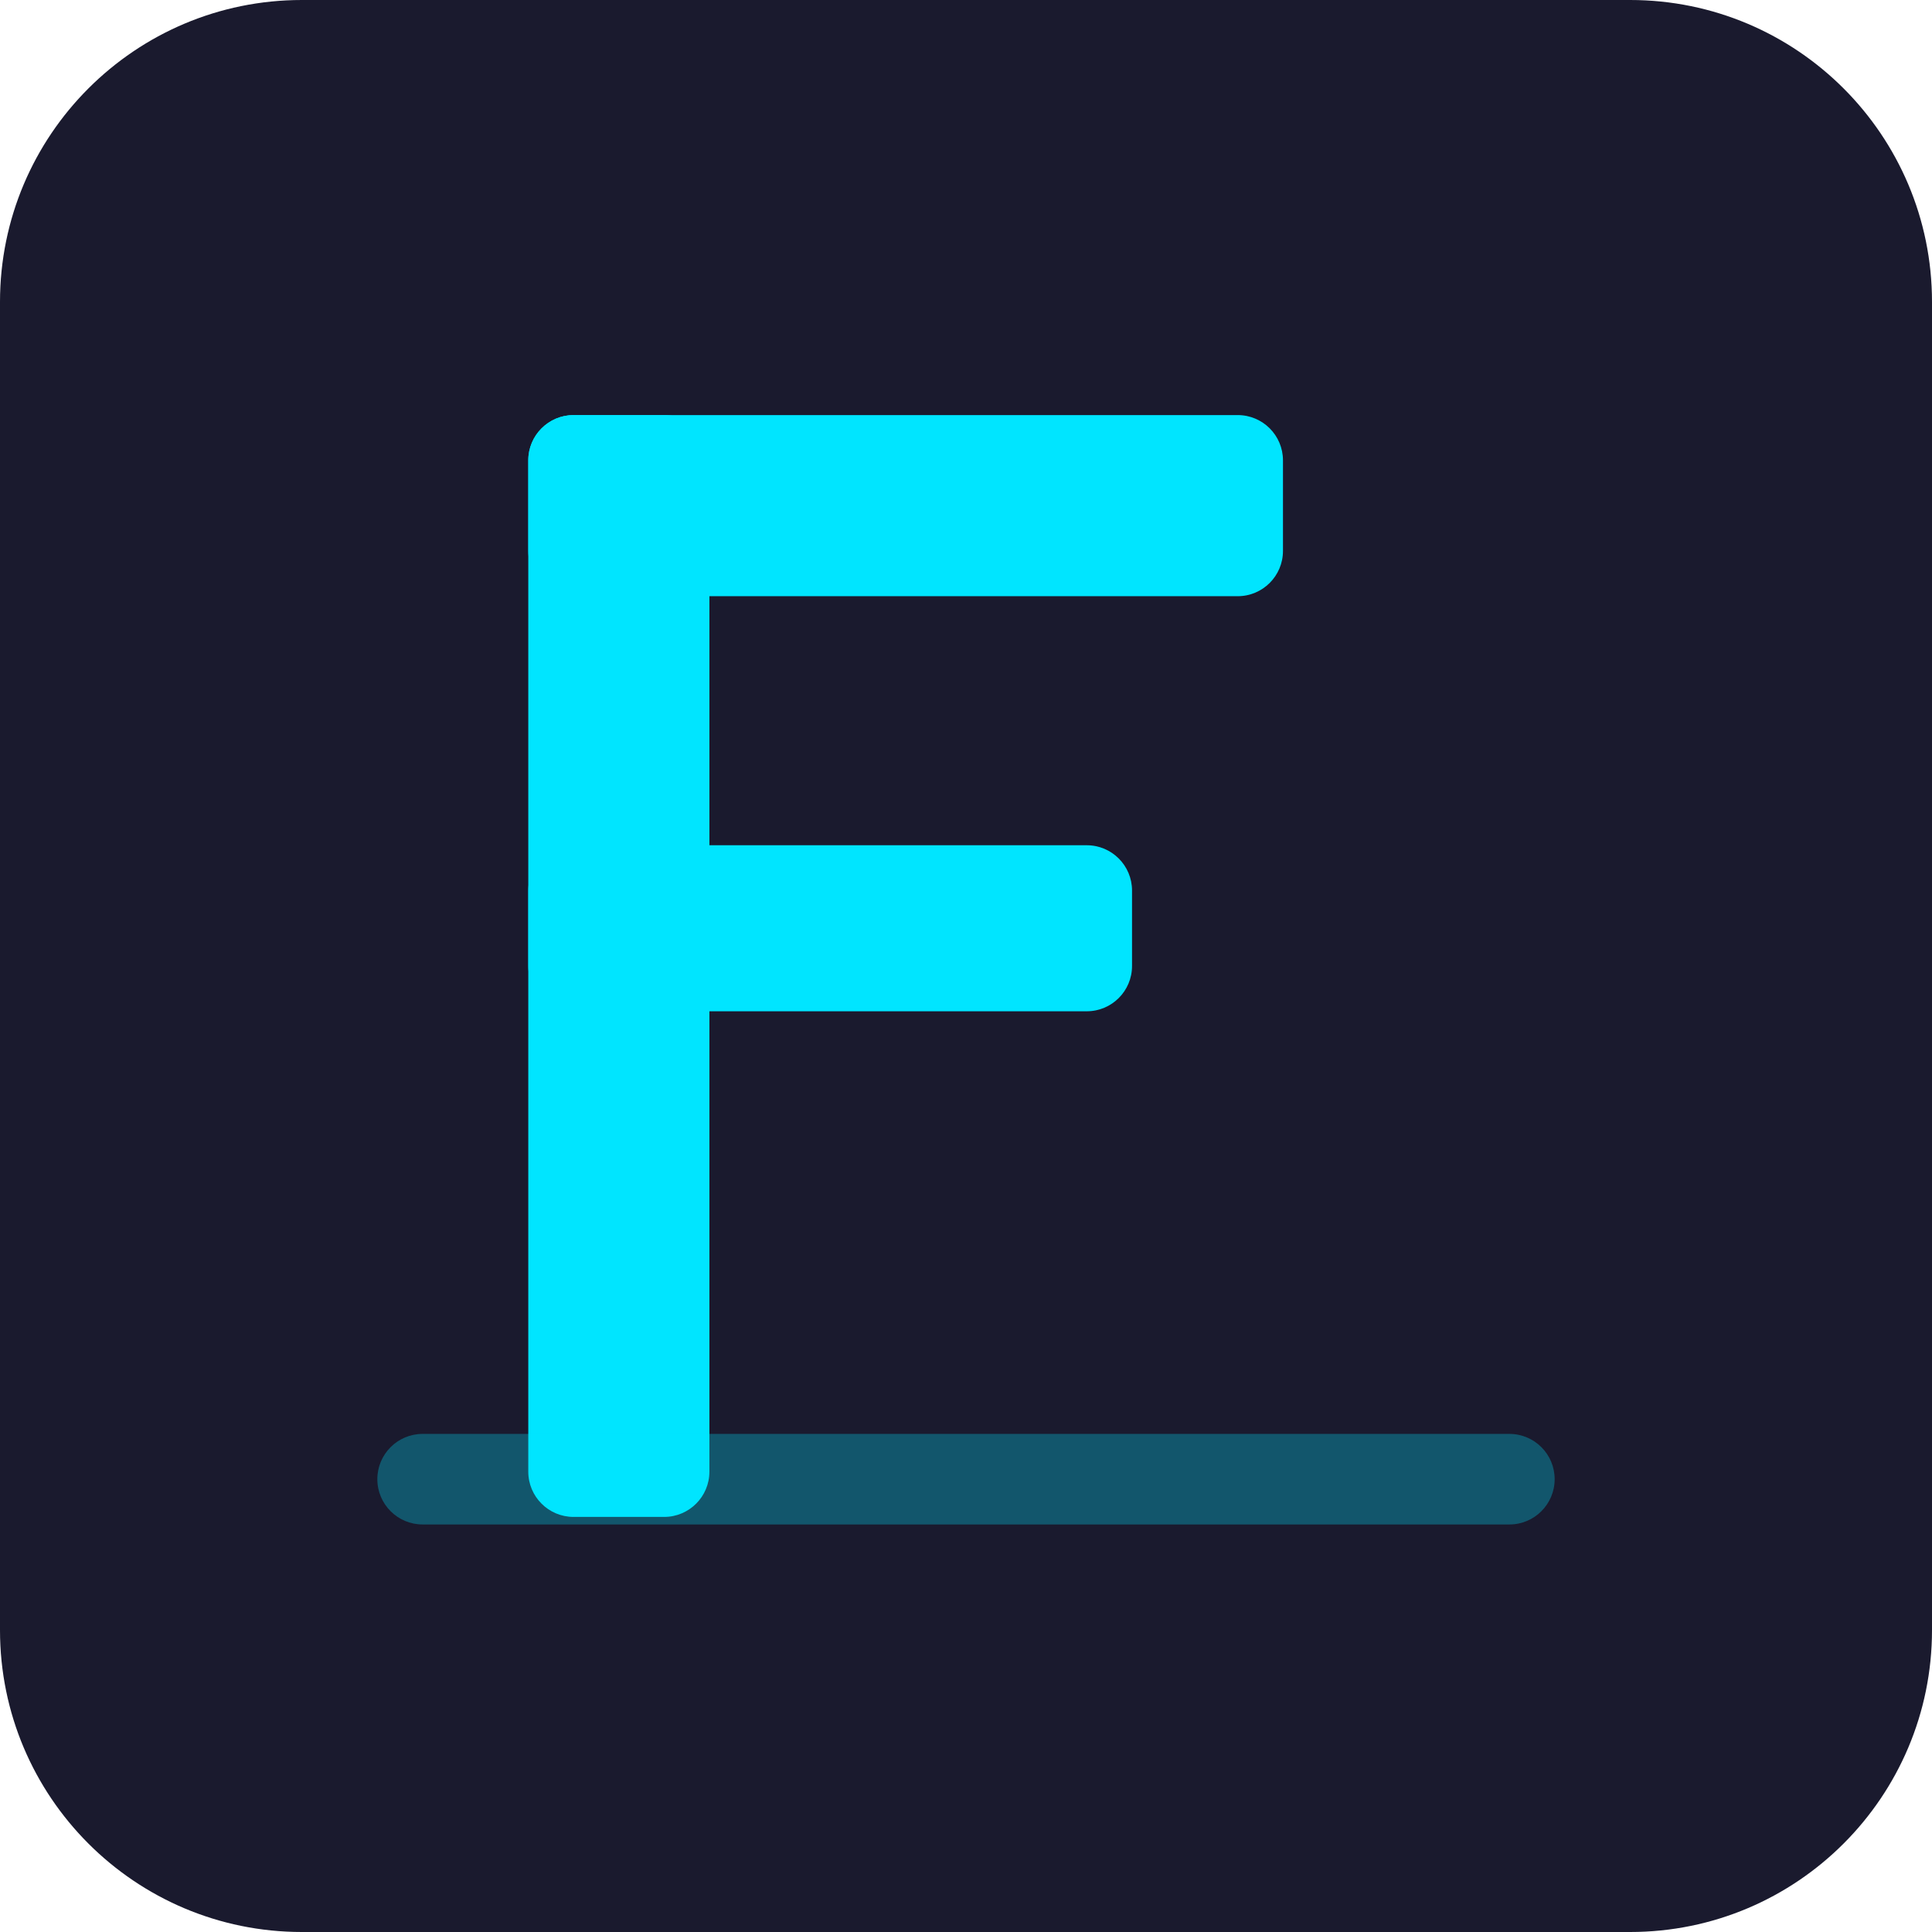
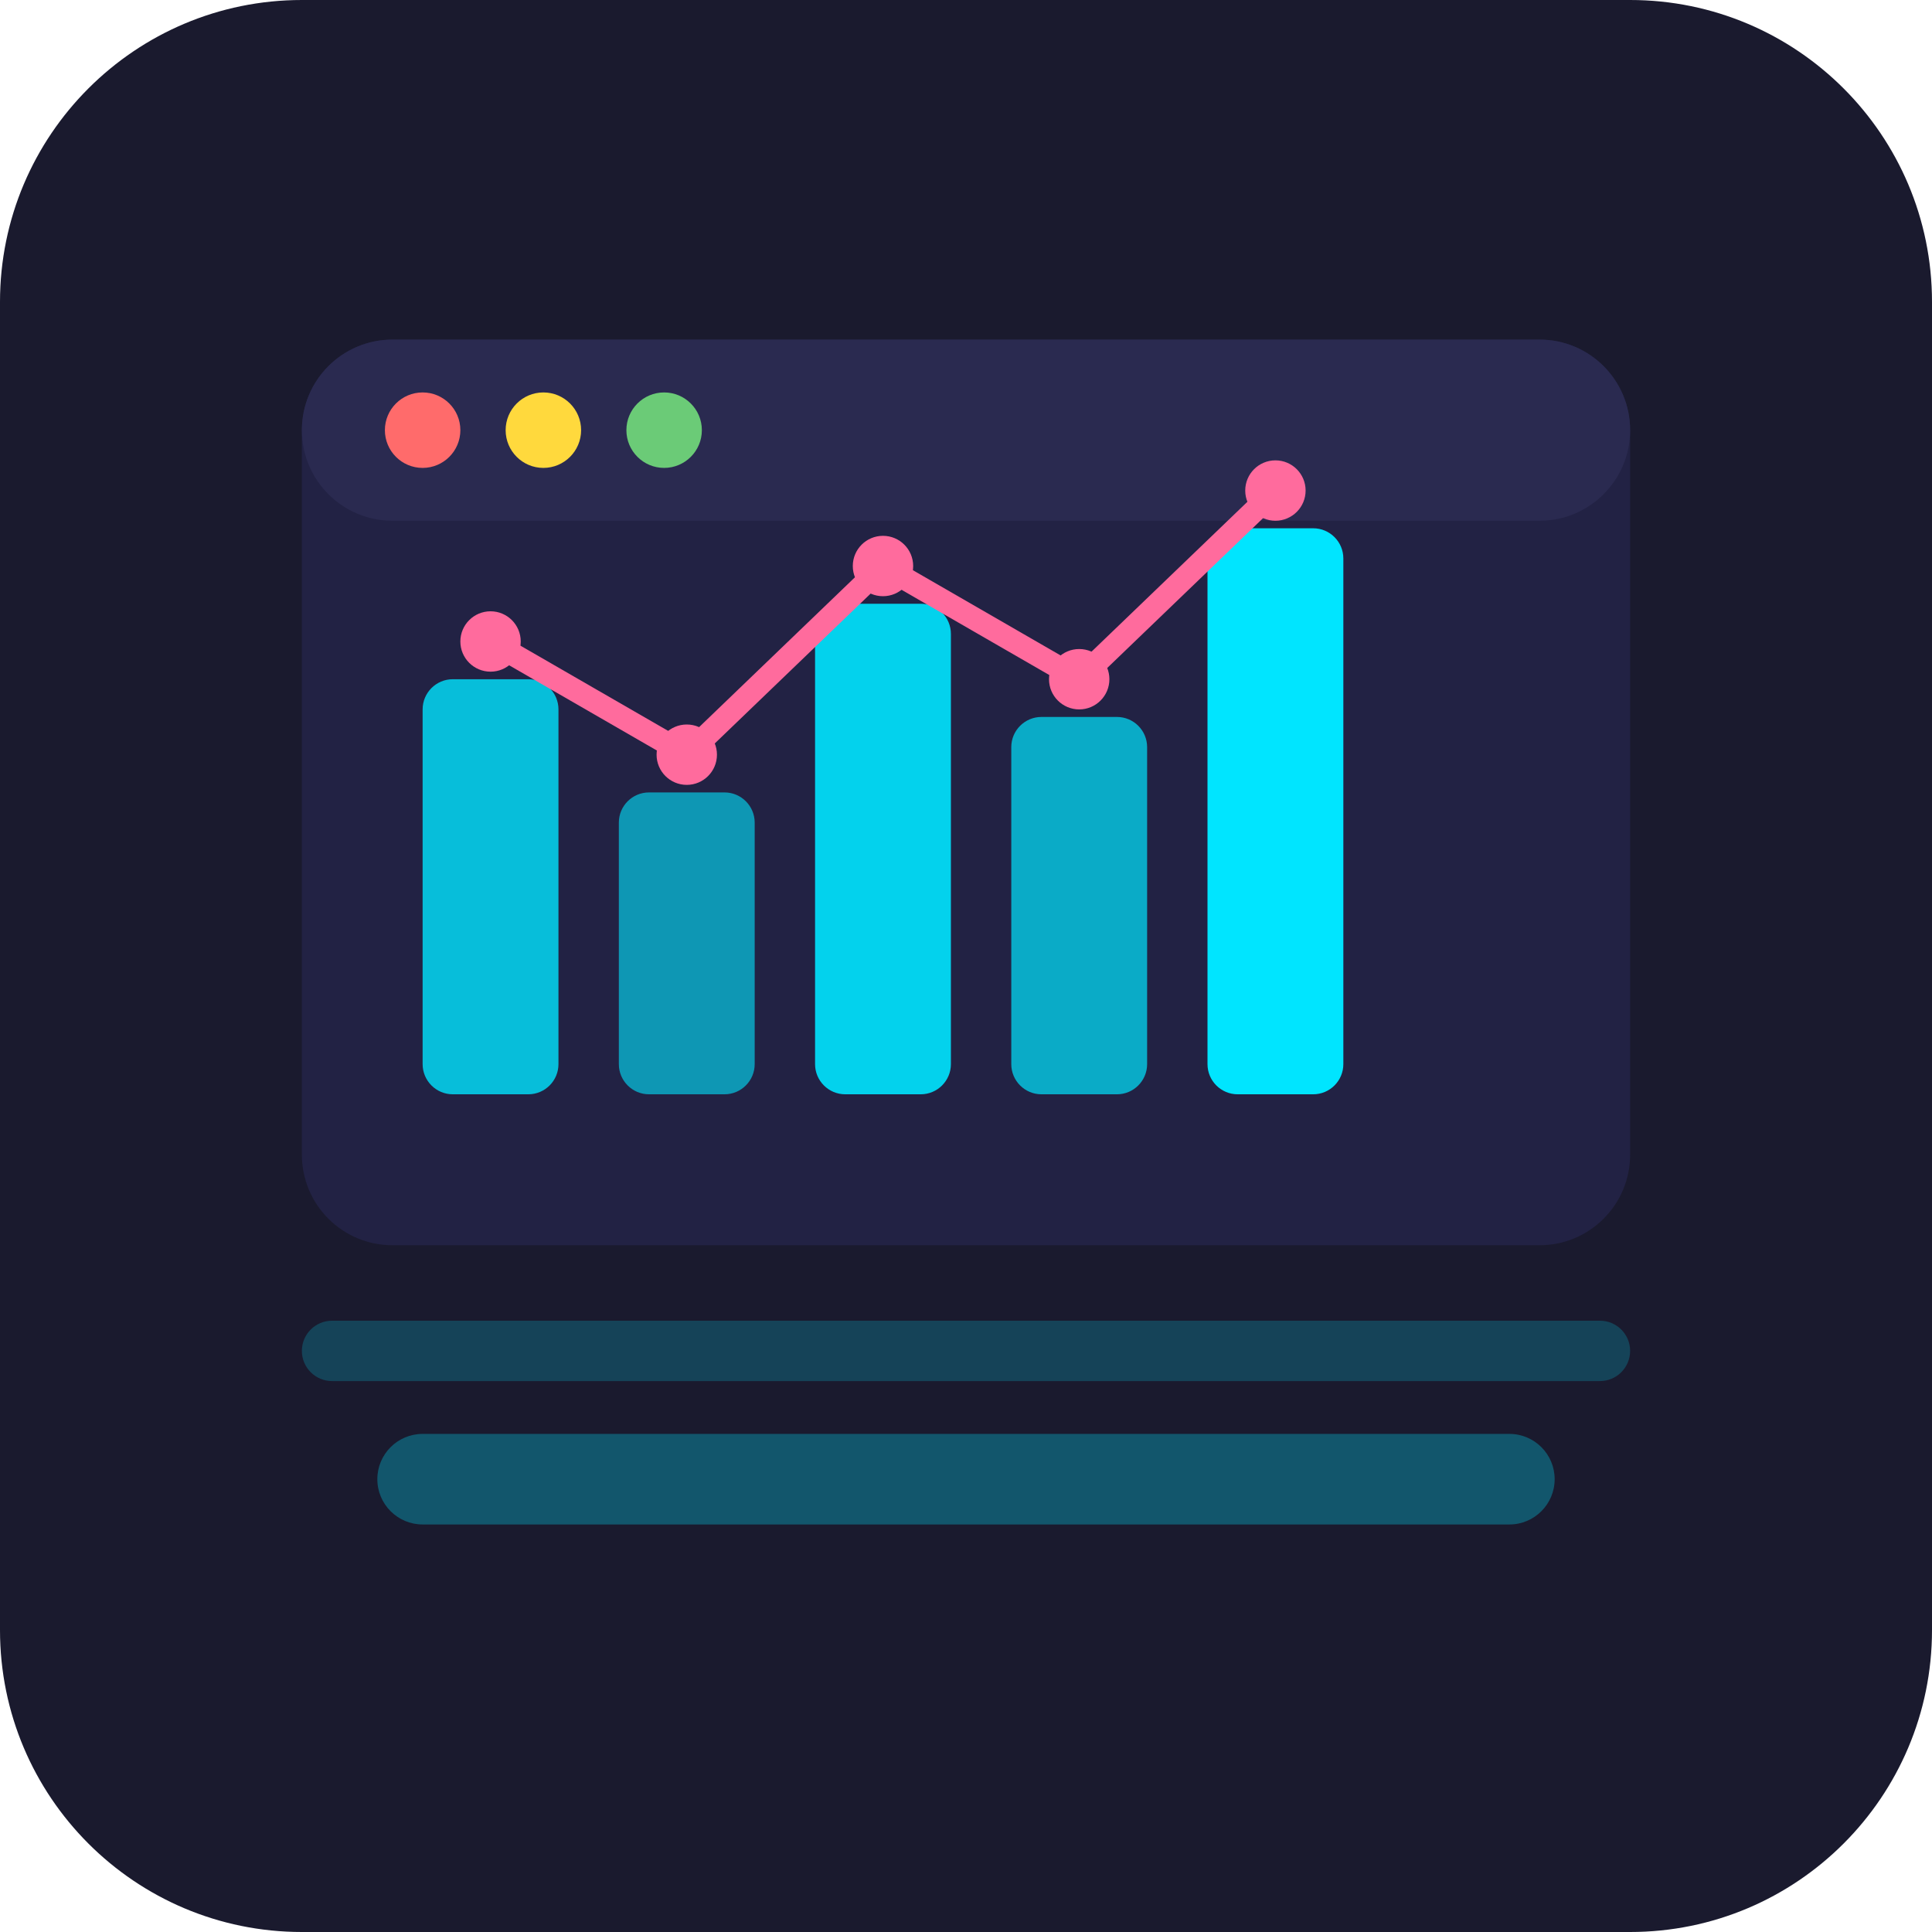
<svg xmlns="http://www.w3.org/2000/svg" viewBox="0 0 256 256">
  <rect width="256" height="256" rx="40" fill="#1A1A2E" />
-   <rect x="70" y="55" width="24" height="146" rx="6" fill="#00E5FF" />
-   <rect x="70" y="55" width="100" height="24" rx="6" fill="#00E5FF" />
-   <rect x="70" y="112" width="80" height="22" rx="6" fill="#00E5FF" />
+   <rect x="40" y="45" width="176" height="120" rx="12" fill="#222244" />
+   <rect x="40" y="45" width="176" height="24" rx="12" fill="#2A2A50" />
+   <circle cx="56" cy="57" r="5" fill="#FF6B6B" />
+   <circle cx="72" cy="57" r="5" fill="#FFD93D" />
+   <circle cx="88" cy="57" r="5" fill="#6BCB77" />
+   <rect x="56" y="90" width="18" height="55" rx="4" fill="#00E5FF" opacity="0.8" />
+   <rect x="82" y="105" width="18" height="40" rx="4" fill="#00E5FF" opacity="0.6" />
+   <rect x="108" y="80" width="18" height="65" rx="4" fill="#00E5FF" opacity="0.9" />
+   <rect x="134" y="95" width="18" height="50" rx="4" fill="#00E5FF" opacity="0.7" />
+   <rect x="160" y="70" width="18" height="75" rx="4" fill="#00E5FF" />
+   <polyline points="65,85 91,100 117,75 143,90 169,65" fill="none" stroke="#FF6B9D" stroke-width="3" stroke-linecap="round" stroke-linejoin="round" />
+   <circle cx="65" cy="85" r="4" fill="#FF6B9D" />
+   <circle cx="91" cy="100" r="4" fill="#FF6B9D" />
+   <circle cx="117" cy="75" r="4" fill="#FF6B9D" />
+   <circle cx="143" cy="90" r="4" fill="#FF6B9D" />
+   <circle cx="169" cy="65" r="4" fill="#FF6B9D" />
+   <rect x="40" y="175" width="176" height="8" rx="4" fill="#00E5FF" opacity="0.2" />
  <rect x="50" y="190" width="156" height="12" rx="6" fill="#00E5FF" opacity="0.3" />
</svg>
